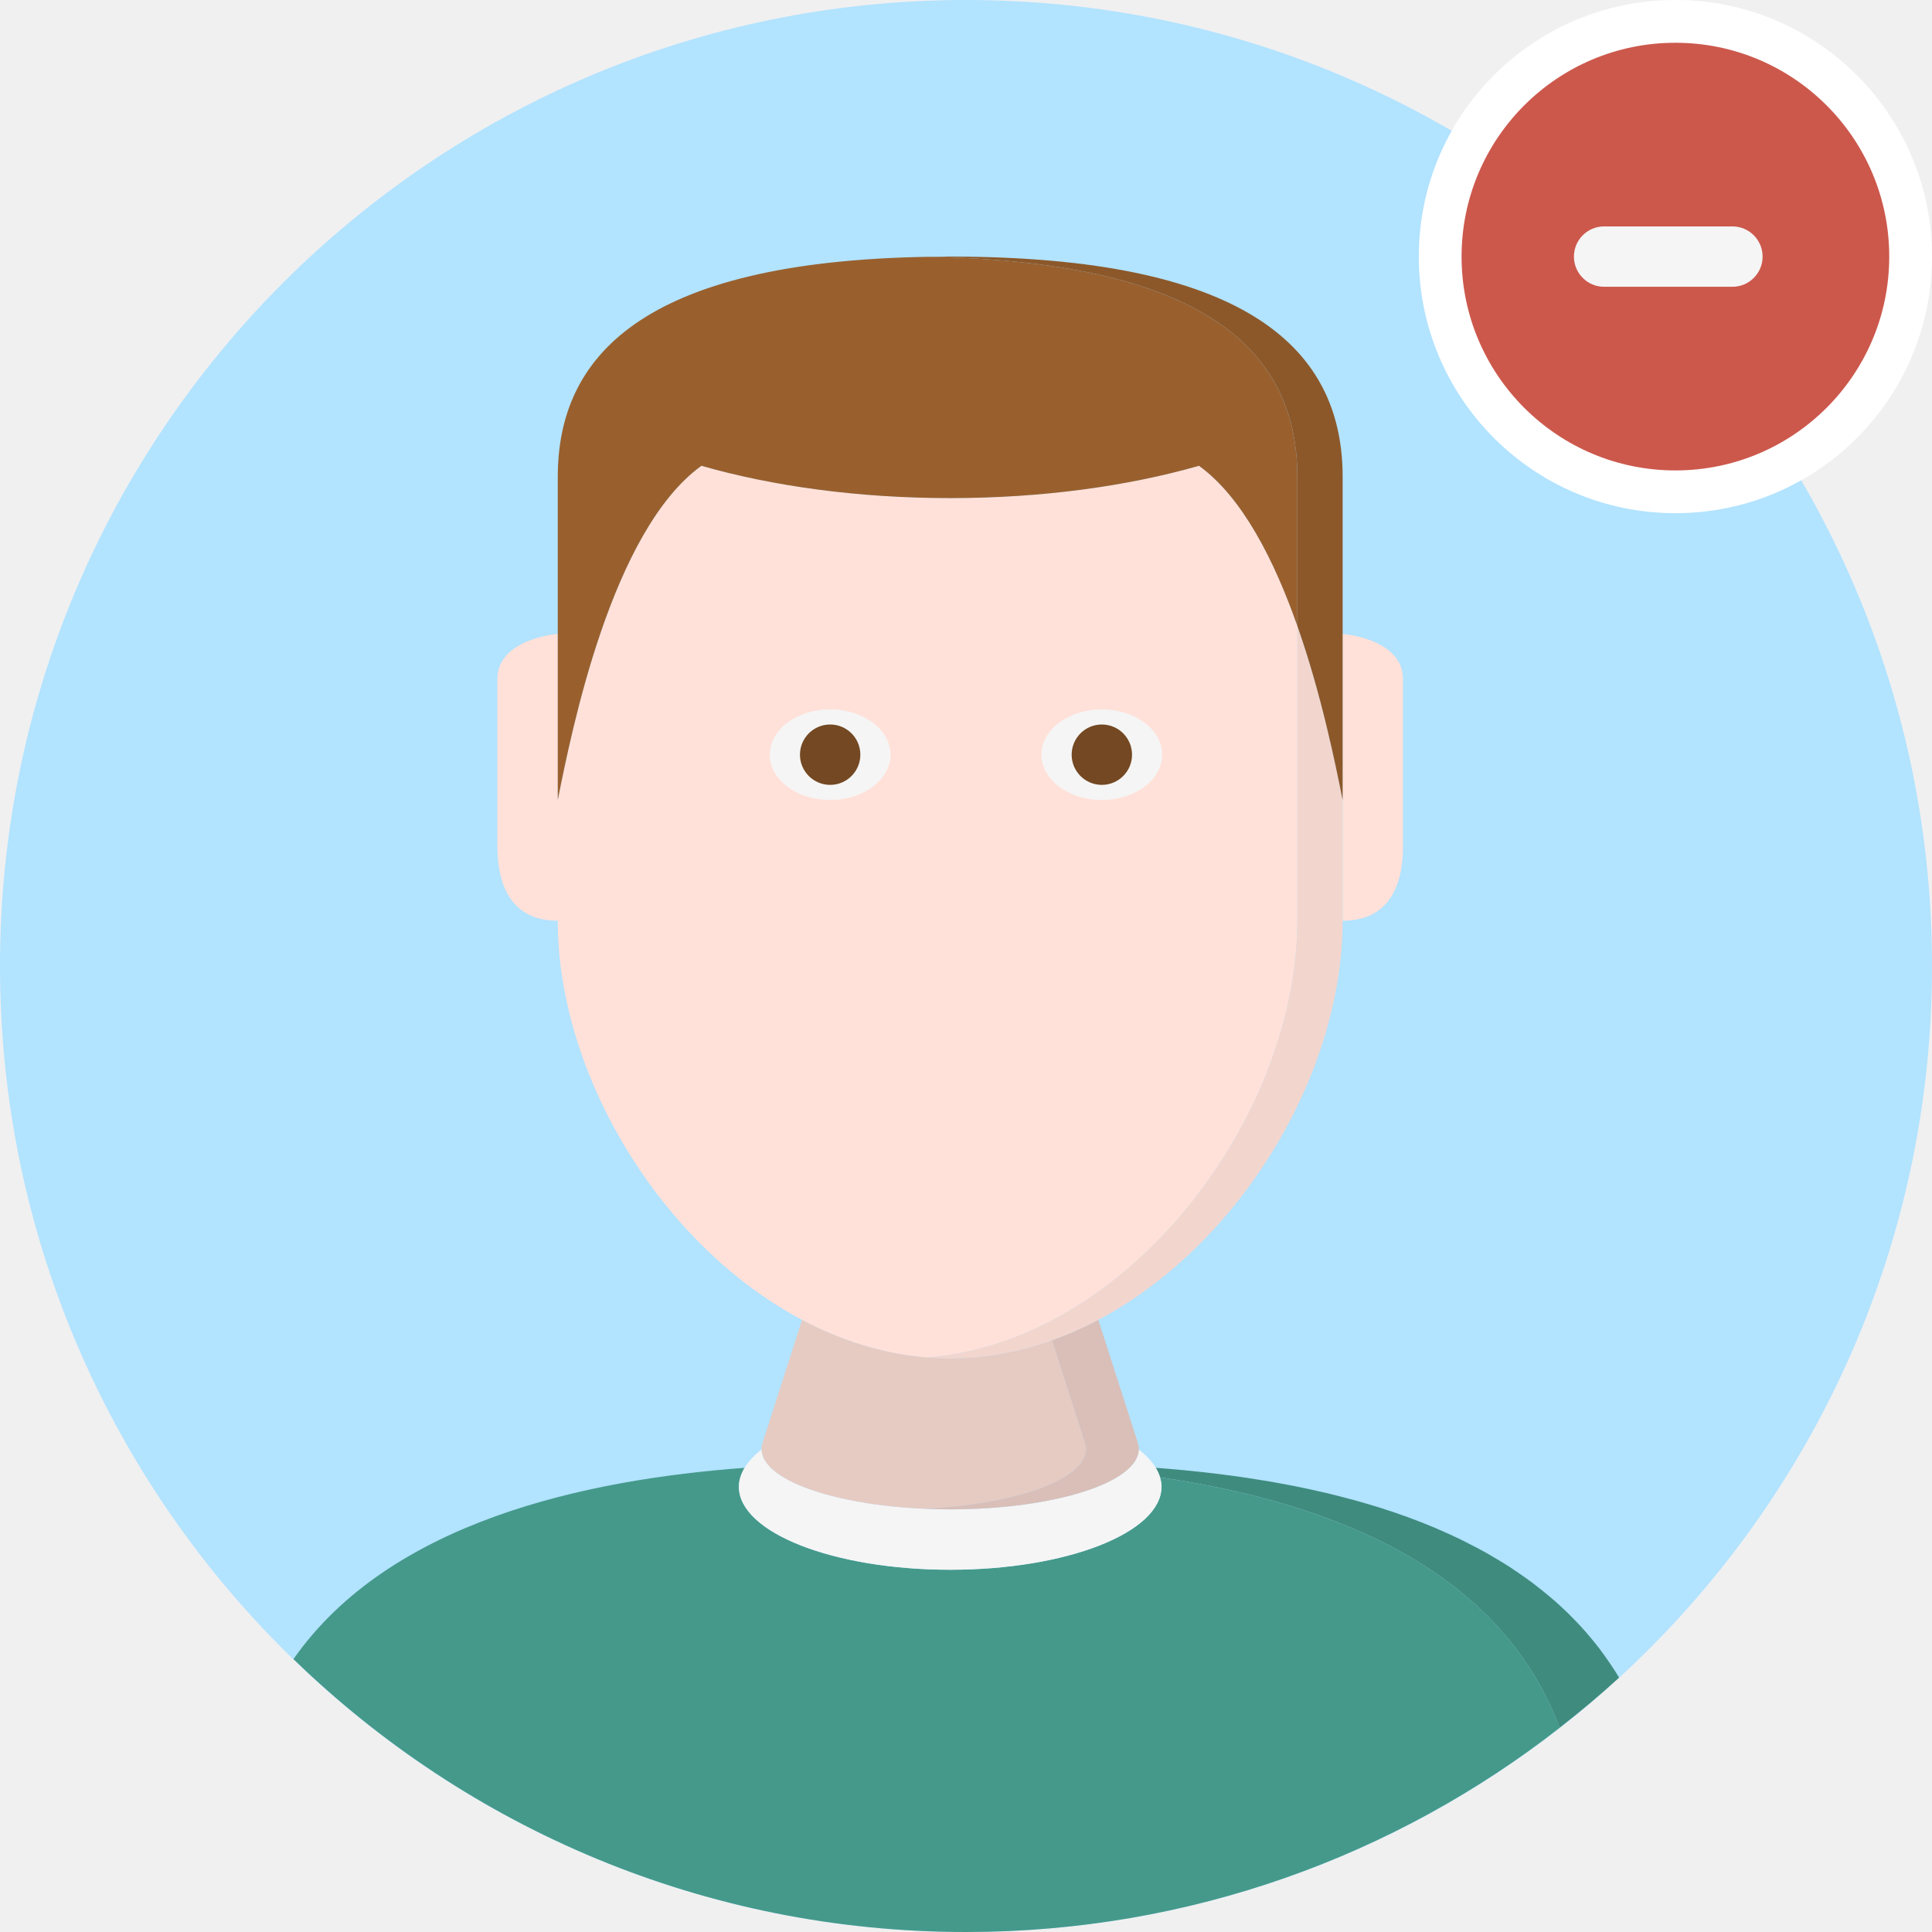
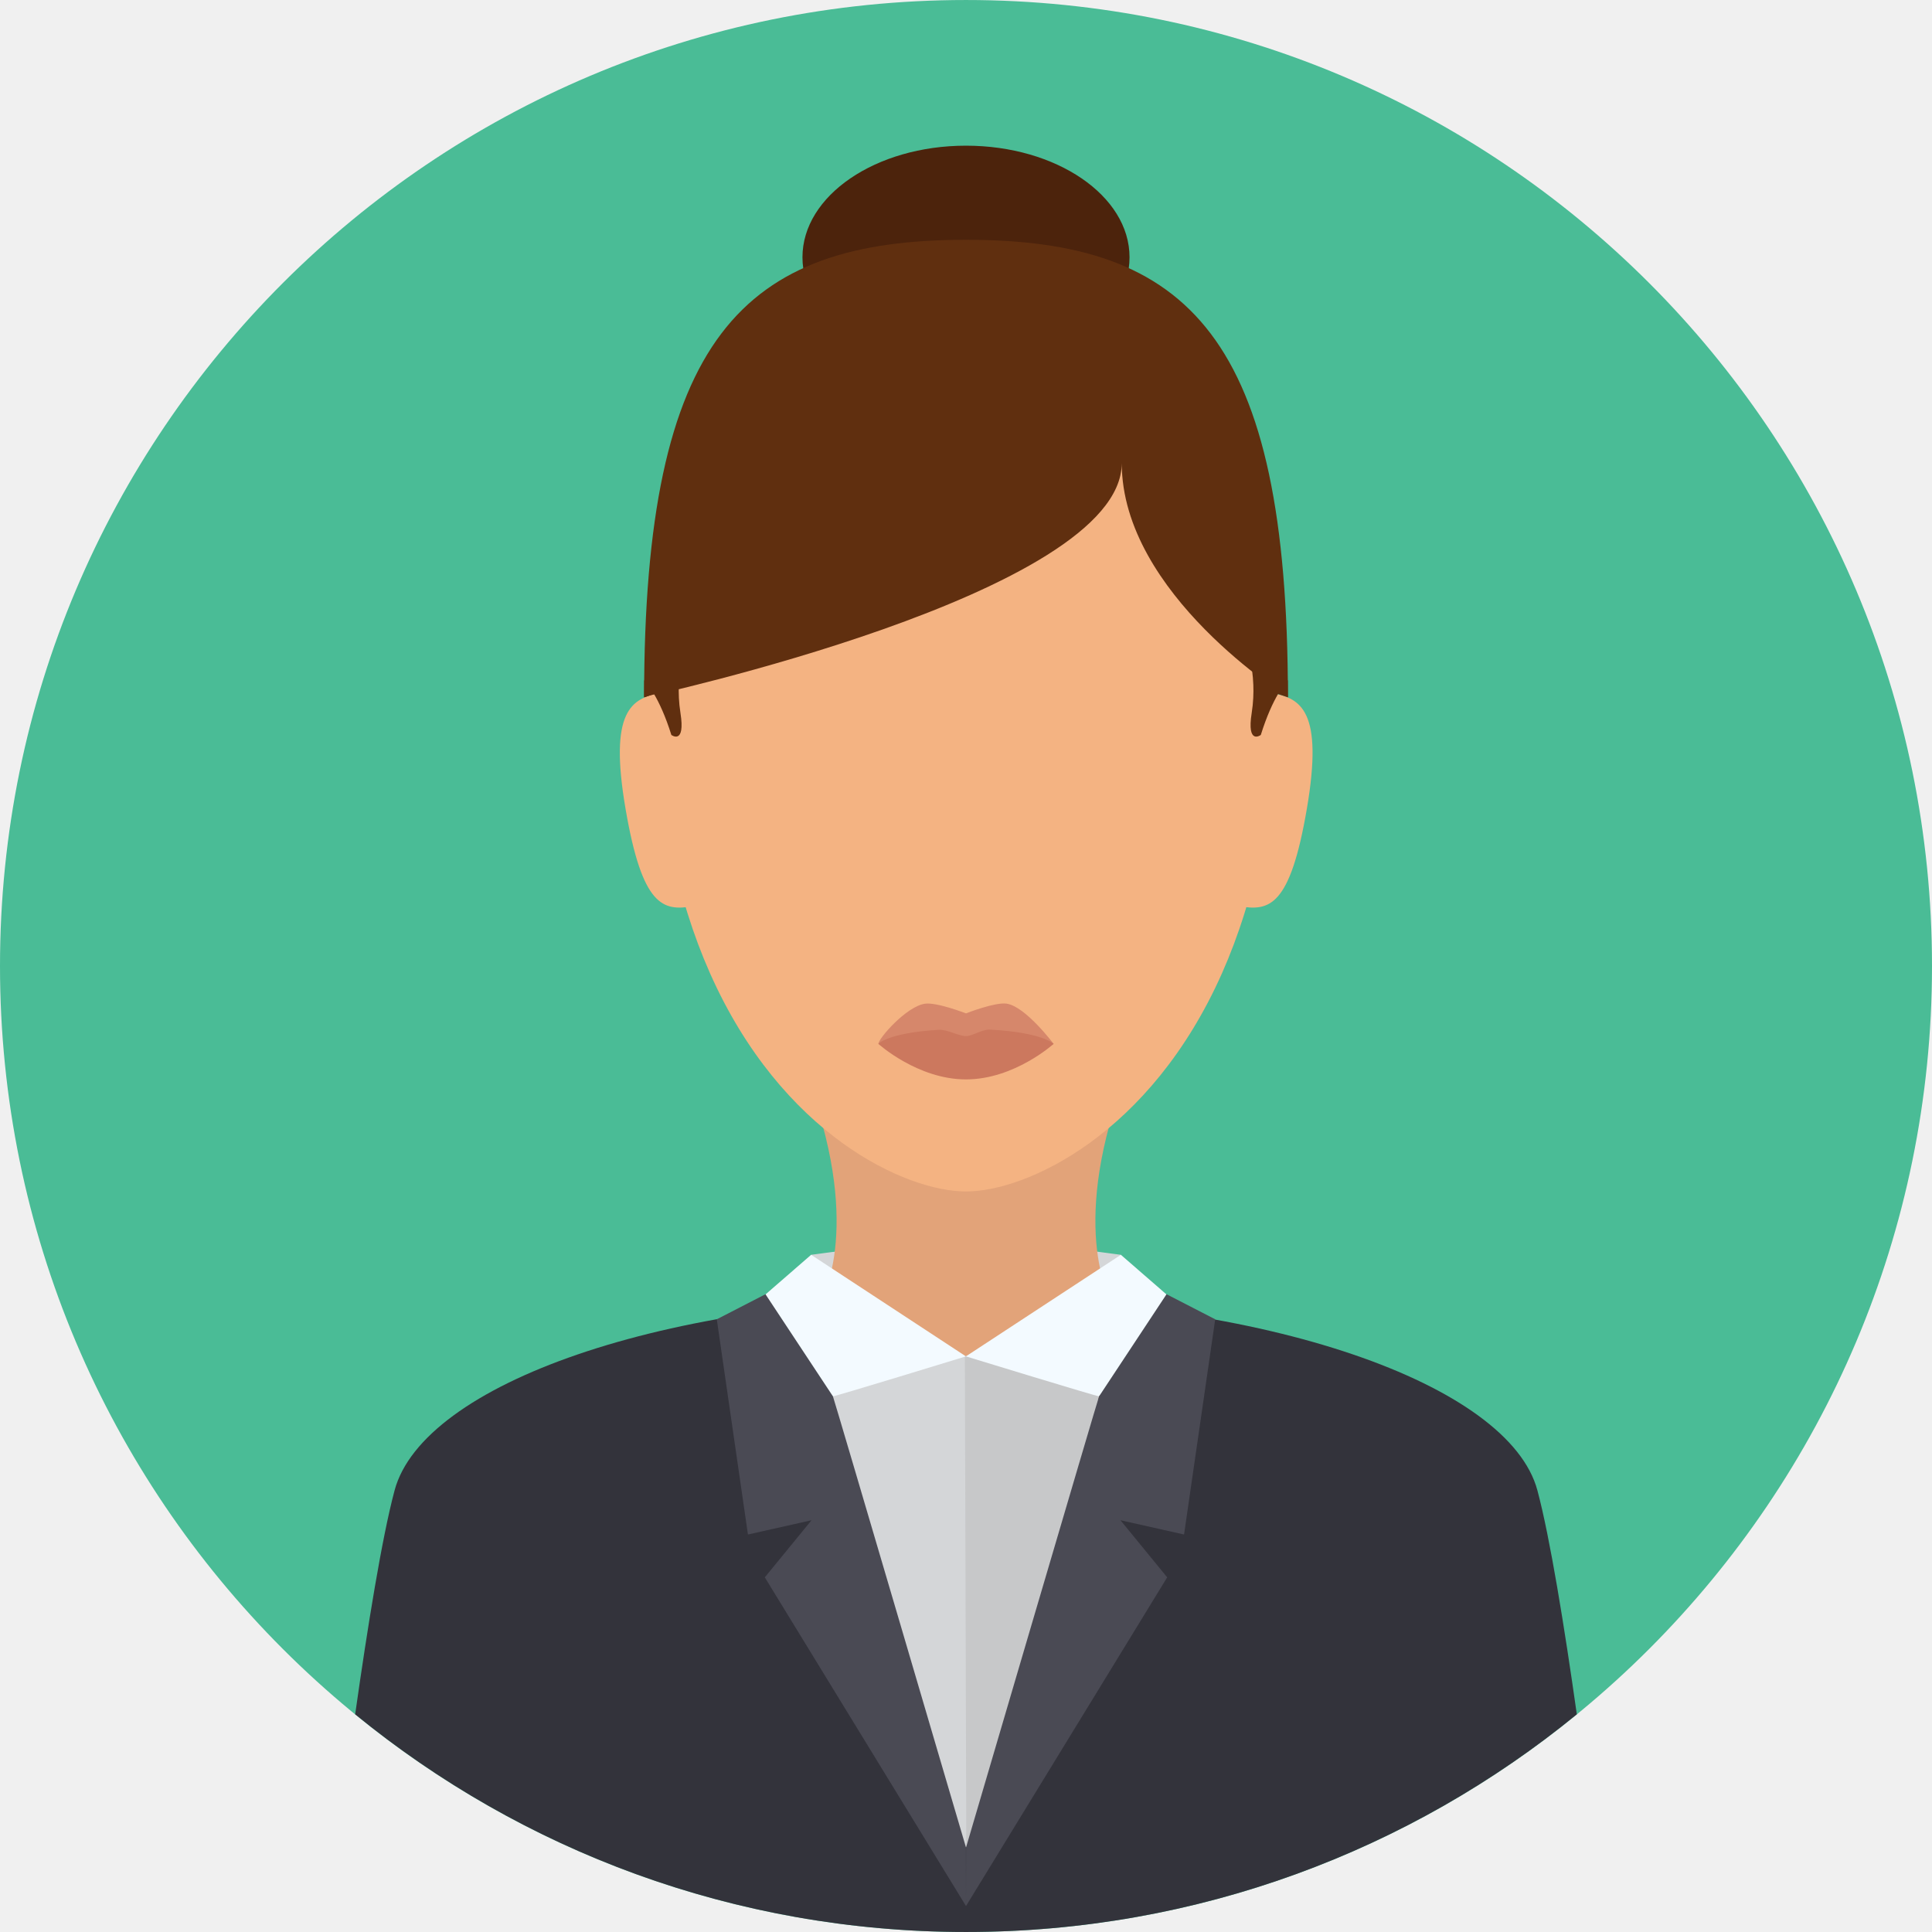
- <svg xmlns="http://www.w3.org/2000/svg" version="1.1" id="Layer_1" x="0px" y="0px" viewBox="0 0 512 512" style="enable-background:new 0 0 512 512;" xml:space="preserve">
-   <circle style="fill:#B2E3FF;" cx="256" cy="256" r="256" />
-   <circle style="fill:#FFFFFF;" cx="444" cy="68" r="68" />
-   <circle style="fill:#CC584C;" cx="444" cy="68" r="56.668" />
+ <svg xmlns="http://www.w3.org/2000/svg" version="1.1" id="Layer_1" x="0px" y="0px" viewBox="0 0 496.158 496.158" style="enable-background:new 0 0 496.158 496.158;" xml:space="preserve">
+   <path style="fill:#4ABC96;" d="M248.082,0.003C111.07,0.003,0,111.063,0,248.085c0,137.001,111.07,248.07,248.082,248.07  c137.006,0,248.076-111.069,248.076-248.07C496.158,111.062,385.088,0.003,248.082,0.003z" />
+   <path style="fill:#33333B;" d="M394.818,382.733c-7.312-27.279-69.907-49.333-147.073-49.333s-139.095,22.054-146.407,49.333  c-3.259,12.158-6.961,35.192-10.126,57.525c42.747,34.934,97.358,55.897,156.87,55.897c59.509,0,114.117-20.963,156.863-55.896  C401.78,417.926,398.078,394.891,394.818,382.733z" />
+   <polygon style="fill:#D4D6D8;" points="247.829,316.996 208.306,322.246 210.166,335.412 247.787,363.485 285.992,335.412   287.852,322.246 " />
+   <path style="fill:#E2A379;" d="M286.969,282.118h-77.78c12.136,36.588,0.978,53.294,0.978,53.294l26.912,12.917h22l26.912-12.917  C285.991,335.412,274.833,318.706,286.969,282.118z" />
+   <path style="fill:#F4B382;" d="M248.08,61.579c-44.047,0-79.754,21.167-79.754,113.596c0,31.266,5.595,55.765,13.973,74.673  c18.432,41.598,50.335,56.136,65.781,56.136s47.349-14.538,65.78-56.136c8.377-18.908,13.972-43.407,13.972-74.673  C327.832,82.746,292.125,61.579,248.08,61.579z" />
+   <path style="fill:#D6876B;" d="M258.511,257.746c-2.971-0.439-10.432,2.5-10.432,2.5s-7.566-2.931-10.561-2.48  c-4.798,0.722-11.939,8.953-11.939,10.313c0,0,10.074,5.25,22.5,5.25s22.5-5.25,22.5-5.25S263.382,258.466,258.511,257.746z" />
+   <path style="fill:#CC785E;" d="M254.206,264.411c-1.951-0.105-4.461,1.668-6.127,1.668c-1.925,0-4.809-1.753-7.025-1.617  c-13.15,0.81-15.475,3.617-15.475,3.617s10.074,9.125,22.5,9.125s22.5-9.125,22.5-9.125S267.862,265.144,254.206,264.411z" />
+   <path style="fill:#7F3E09;" d="M285.911,335.412c0,0-8.915,17.333-38.123,17.333c-29.209,0-37.543-17.333-37.543-17.333  s-7.015,54.667,37.91,54.667C293.079,390.079,285.911,335.412,285.911,335.412z" />
+   <path style="fill:#E2A379;" d="M247.829,316.996l-37.662,18.417c0,0,16.828,28.073,37.62,28.073s38.204-28.073,38.204-28.073  L247.829,316.996z" />
+   <ellipse style="fill:#4C230C;" cx="248.079" cy="66.079" rx="41.998" ry="28.668" />
+   <path style="fill:#602F0F;" d="M248.079,61.579c-57.333,0-82.667,25.072-82.667,117.5c0,0,122.667-26.5,122.667-60.147  c0,33.647,42.667,60.147,42.667,60.147C330.746,86.651,305.412,61.579,248.079,61.579z" />
  <g>
-     <path style="fill:#45998B;" d="M307.436,391.524c0.232,0.812,0.376,1.64,0.376,2.476c0,12.152-25.072,22-56,22s-56-9.848-56-22   c0-1.728,0.556-3.4,1.516-5.012c-41.768,3.1-93.948,14.076-119.556,50.692C123.864,484.412,186.696,512,256,512   c59.344,0,113.928-20.248,157.344-54.136C397.032,414.472,350.448,397.804,307.436,391.524z" />
-     <path style="fill:#45998B;" d="M399.988,415.204c0.788,0.508,1.556,1.04,2.328,1.568   C401.54,416.248,400.776,415.712,399.988,415.204z" />
-     <path style="fill:#45998B;" d="M393.696,411.424c0.756,0.424,1.492,0.872,2.236,1.312   C395.188,412.3,394.452,411.848,393.696,411.424z" />
-     <path style="fill:#45998B;" d="M426.252,440.232c0.588,0.856,1.184,1.708,1.744,2.592   C427.436,441.94,426.84,441.092,426.252,440.232z" />
-     <path style="fill:#45998B;" d="M421.808,434.336c0.66,0.796,1.316,1.592,1.948,2.416   C423.124,435.928,422.468,435.132,421.808,434.336z" />
-     <path style="fill:#45998B;" d="M416.928,428.912c0.712,0.728,1.416,1.464,2.108,2.216   C418.348,430.376,417.644,429.64,416.928,428.912z" />
-     <path style="fill:#45998B;" d="M380.368,404.932c0.412,0.172,0.808,0.368,1.216,0.544   C381.176,405.3,380.78,405.104,380.368,404.932z" />
-     <path style="fill:#45998B;" d="M387.144,408.008c0.664,0.324,1.308,0.676,1.968,1.008   C388.452,408.68,387.808,408.328,387.144,408.008z" />
-     <path style="fill:#45998B;" d="M411.636,423.928c0.756,0.656,1.5,1.332,2.236,2.012   C413.136,425.26,412.396,424.584,411.636,423.928z" />
-     <path style="fill:#45998B;" d="M405.98,419.368c0.784,0.584,1.548,1.188,2.312,1.796   C407.528,420.556,406.764,419.952,405.98,419.368z" />
-     <path style="fill:#45998B;" d="M312.132,389.472c0.724,0.064,1.456,0.136,2.184,0.208   C313.588,389.608,312.86,389.54,312.132,389.472z" />
-     <path style="fill:#45998B;" d="M357.076,397.084c0.52,0.14,1.048,0.264,1.568,0.408   C358.124,397.348,357.596,397.224,357.076,397.084z" />
-     <path style="fill:#45998B;" d="M349.24,395.16c0.672,0.152,1.348,0.296,2.02,0.452C350.584,395.456,349.912,395.312,349.24,395.16z   " />
-     <path style="fill:#45998B;" d="M307.112,389.056c-0.268-0.02-0.544-0.048-0.812-0.068l0.004,0.004   C306.568,389.016,306.84,389.036,307.112,389.056z" />
-     <path style="fill:#45998B;" d="M341.584,393.556c0.752,0.144,1.5,0.284,2.252,0.436C343.08,393.84,342.332,393.7,341.584,393.556z" />
-     <path style="fill:#45998B;" d="M365.724,399.572c0.068,0.02,0.136,0.04,0.204,0.06C365.86,399.612,365.792,399.596,365.724,399.572   z" />
-     <path style="fill:#45998B;" d="M319.3,390.2c0.768,0.084,1.536,0.176,2.308,0.268C320.832,390.376,320.068,390.284,319.3,390.2z" />
-     <path style="fill:#45998B;" d="M334.052,392.22c0.78,0.128,1.556,0.252,2.336,0.384   C335.608,392.468,334.832,392.344,334.052,392.22z" />
-     <path style="fill:#45998B;" d="M326.608,391.108c0.788,0.108,1.576,0.216,2.368,0.328   C328.184,391.324,327.396,391.216,326.608,391.108z" />
-   </g>
-   <path style="fill:#3F8C7F;" d="M429.084,444.584c-0.356-0.596-0.72-1.176-1.088-1.76c-0.56-0.884-1.156-1.736-1.744-2.592  c-0.812-1.18-1.632-2.352-2.496-3.48c-0.632-0.824-1.288-1.62-1.948-2.416c-0.904-1.092-1.82-2.168-2.772-3.208  c-0.688-0.752-1.392-1.488-2.108-2.216c-0.996-1.016-2.012-2.008-3.056-2.972c-0.736-0.68-1.476-1.356-2.236-2.012  c-1.092-0.948-2.212-1.868-3.348-2.768c-0.764-0.604-1.528-1.212-2.312-1.796c-1.2-0.892-2.424-1.752-3.664-2.596  c-0.772-0.524-1.54-1.06-2.328-1.568c-1.328-0.856-2.688-1.668-4.052-2.468c-0.744-0.436-1.48-0.888-2.236-1.312  c-1.504-0.84-3.04-1.632-4.584-2.412c-0.656-0.332-1.304-0.684-1.968-1.008c-1.828-0.888-3.684-1.72-5.56-2.532  c-0.408-0.176-0.808-0.372-1.216-0.544c-4.7-1.984-9.528-3.74-14.44-5.296c-0.068-0.02-0.136-0.04-0.204-0.06  c-2.344-0.74-4.708-1.432-7.084-2.084c-0.52-0.144-1.044-0.268-1.568-0.408c-1.936-0.512-3.872-1.012-5.82-1.472  c-0.672-0.16-1.348-0.3-2.02-0.452c-1.8-0.408-3.6-0.804-5.408-1.168c-0.752-0.152-1.5-0.292-2.252-0.436  c-1.736-0.332-3.464-0.656-5.196-0.952c-0.78-0.132-1.556-0.26-2.336-0.384c-1.696-0.276-3.388-0.54-5.08-0.784  c-0.792-0.112-1.58-0.224-2.368-0.328c-1.676-0.228-3.34-0.44-5-0.64c-0.772-0.092-1.54-0.18-2.308-0.268  c-1.672-0.188-3.328-0.36-4.98-0.52c-0.728-0.072-1.46-0.144-2.184-0.208c-1.692-0.152-3.364-0.292-5.024-0.416  c-0.272-0.02-0.54-0.04-0.812-0.06c0.492,0.828,0.888,1.668,1.136,2.528c43.016,6.28,89.596,22.948,105.908,66.34  C418.76,453.632,424.028,449.228,429.084,444.584z" />
-   <path style="fill:#F5F5F5;" d="M251.812,416c30.928,0,56-9.848,56-22c0-0.84-0.144-1.664-0.376-2.476  c-0.244-0.86-0.644-1.7-1.136-2.528l-0.004-0.004c-1.016-1.708-2.536-3.34-4.5-4.868c-0.164,8.78-22.48,15.876-49.984,15.876  c-2.348,0-4.64-0.068-6.9-0.168c-0.032,0-0.068,0-0.1-0.004c0.008,0,0.016,0,0.024,0c-24.204-1.084-42.856-7.68-43.008-15.704  c-1.964,1.532-3.484,3.16-4.5,4.868c-0.956,1.612-1.516,3.284-1.516,5.012C195.812,406.152,220.884,416,251.812,416z" />
-   <g>
-     <path style="fill:#E6CBC3;" d="M251.812,399.996c-2.348,0-4.644-0.076-6.9-0.168C247.172,399.928,249.464,399.996,251.812,399.996z   " />
-     <path style="fill:#E6CBC3;" d="M244.836,399.824c24.276-1.092,42.976-7.736,42.976-15.8c0-0.592-0.124-1.188-0.328-1.772h0.02   l-8.704-27.076c-8.664,3.088-17.712,4.824-26.988,4.824c-1.992,0-3.972-0.1-5.944-0.252c-0.02,0-0.036,0-0.056-0.004   c0.004,0,0.012,0,0.016,0c-11.624-0.916-22.836-4.448-33.268-9.968l-10.444,32.476h0.024c-0.204,0.584-0.328,1.18-0.328,1.772   c0,0.032,0.016,0.064,0.016,0.096C201.976,392.14,220.632,398.74,244.836,399.824z" />
-   </g>
-   <path style="fill:#D9BFB8;" d="M287.504,382.252h-0.02c0.204,0.584,0.328,1.18,0.328,1.772c0,8.06-18.7,14.708-42.976,15.8  c-0.008,0-0.016,0-0.024,0c0.032,0,0.068,0,0.1,0.004c2.256,0.092,4.548,0.168,6.9,0.168c27.508,0,49.82-7.096,49.984-15.876  c0-0.032,0.016-0.064,0.016-0.096c0-0.596-0.124-1.188-0.328-1.772h0.02l-10.44-32.476c-3.98,2.104-8.076,3.908-12.264,5.4  L287.504,382.252z" />
-   <g>
-     <path style="fill:#FFE1D9;" d="M355.812,244c12,0,16-8.908,16-19.724V180c0-10.82-16-12-16-12v44V244z" />
-     <path style="fill:#FFE1D9;" d="M343.812,244v-76v-2.12c-6.052-17.2-14.484-34.04-26.064-42.44c-18.92,5.404-41.58,8.56-65.936,8.56   c-24.36,0-47.016-3.152-65.936-8.56c-23.784,17.236-34.36,70.04-38.064,88.56v-44c0,0-16,1.18-16,12v44.276   c0,10.816,4,19.724,16,19.724c0,40.772,27.34,85.984,64.748,105.776c10.432,5.52,21.644,9.052,33.268,9.968   C299.116,355.52,343.812,296.136,343.812,244z" />
-     <path style="fill:#FFE1D9;" d="M251.812,360c-1.992,0-3.972-0.1-5.944-0.252C247.84,359.9,249.82,360,251.812,360z" />
+     <path style="fill:#F4B382;" d="M169.766,177.962c-7.624,1.304-13.423,4.587-9.122,29.746c4.303,25.159,9.645,26.329,17.268,25.025   L169.766,177.962z" />
+     <path style="fill:#F4B382;" d="M326.491,177.962l-8.146,54.771c7.625,1.304,12.967,0.134,17.268-25.025   S334.114,179.266,326.491,177.962z" />
  </g>
  <g>
-     <path style="fill:#F2D6CE;" d="M245.824,68.06c1.968-0.032,3.948-0.06,5.988-0.06c-2.048,0-4.032,0.028-6,0.06   c0.008,0,0.016,0,0.024,0c0.004,0,0.008,0,0.008,0C245.84,68.06,245.832,68.06,245.824,68.06z" />
-     <path style="fill:#F2D6CE;" d="M343.856,165.996c-0.012-0.04-0.028-0.08-0.044-0.116V168v76c0,52.136-44.696,111.52-97.984,115.744   c-0.004,0-0.012,0-0.016,0c0.02,0,0.036,0,0.056,0.004c1.972,0.152,3.952,0.252,5.944,0.252c9.276,0,18.324-1.736,26.988-4.824   c4.188-1.492,8.284-3.296,12.264-5.4c37.408-19.792,64.748-65,64.748-105.776v-32C353.916,202.524,350.2,184.068,343.856,165.996z" />
+     <path style="fill:#602F0F;" d="M174.746,183.079c-0.427-2.699-0.49-5.166-0.419-7.147c0.103-2.851,0.486-4.687,0.486-4.687   l-9.375,3.5c-0.017,1.428-0.026,2.872-0.026,4.333c0,0,1.012-0.325,2.799-0.944c-0.084,0.029-0.174,0.061-0.255,0.088   c1.288,2.19,2.903,5.552,4.457,10.522C172.413,188.746,176.075,191.474,174.746,183.079z" />
+     <path style="fill:#602F0F;" d="M330.72,174.732l-9.337-3.486c0,0,0.386,1.845,0.487,4.708c0.07,1.978,0.006,4.436-0.42,7.126   c-1.328,8.394,2.334,5.667,2.334,5.667c1.55-4.96,3.154-8.322,4.431-10.516c1.62,0.557,2.53,0.849,2.53,0.849   C330.746,177.613,330.737,176.164,330.72,174.732z" />
  </g>
-   <path style="fill:#99602E;" d="M185.876,123.44c18.92,5.408,41.576,8.56,65.936,8.56c24.356,0,47.016-3.156,65.936-8.56  c11.58,8.396,20.012,25.236,26.064,42.44c0.012,0.04,0.028,0.08,0.044,0.116c-0.016-0.044-0.028-0.084-0.044-0.128v-39.48  c0-1.976-0.084-3.928-0.264-5.856c-2.688-28.86-26.436-51.28-97.7-52.472c-0.004,0-0.004,0-0.008,0  c-76.064,1.26-98.024,26.692-98.024,58.328V168v44C151.516,193.48,162.092,140.676,185.876,123.44z" />
-   <path style="fill:#8C582A;" d="M245.848,68.06c71.264,1.192,95.012,23.616,97.7,52.472c0.18,1.924,0.264,3.876,0.264,5.856v39.48  c0.016,0.044,0.028,0.084,0.044,0.128c6.344,18.072,10.06,36.528,11.956,46.004v-44v-41.612c0-1.016-0.024-2.02-0.068-3.024  C354.312,92.34,330.208,68,251.812,68c-2.04,0-4.02,0.028-5.988,0.06C245.832,68.06,245.84,68.06,245.848,68.06z" />
+   <path style="fill:#C7C8C9;" d="M247.787,348.329l-37.542-12.917c0,0,20.221,139,37.909,139s37.756-139,37.756-139L247.787,348.329z" />
+   <path style="fill:#D4D6D8;" d="M247.787,348.329l-41.708-12.917c0,0,41.979,139,42.076,139L247.787,348.329z" />
  <g>
-     <path style="fill:#F5F5F5;" d="M459.108,76h-34c-4.416,0-8-3.584-8-8s3.584-8,8-8h34c4.416,0,8,3.584,8,8S463.528,76,459.108,76z" />
-     <ellipse style="fill:#F5F5F5;" cx="220" cy="200" rx="16" ry="12" />
+     <path style="fill:#F3FAFF;" d="M287.852,322.246l-39.794,26.083c0,0,34.03,10.426,34.198,10.259l23.489-20.796L287.852,322.246z" />
+     <path style="fill:#F3FAFF;" d="M208.305,322.246l-17.893,15.547l23.489,20.796c0.167,0.167,34.157-10.259,34.157-10.259   L208.305,322.246z" />
  </g>
-   <circle style="fill:#734822;" cx="220" cy="200" r="8" />
-   <ellipse style="fill:#F5F5F5;" cx="292" cy="200" rx="16" ry="12" />
-   <circle style="fill:#734822;" cx="292" cy="200" r="8" />
+   <g>
+     <path style="fill:#4A4A54;" d="M248.079,489.495l-0.021-15.083c0,0-33.99-115.657-34.157-115.824l-17.322-26.217l-12.5,6.438   l8,55.27l16.333-3.667l-12,14.667L248.079,489.495z" />
+     <path style="fill:#4A4A54;" d="M312.079,338.808l-12.5-6.438l-17.322,26.218c-0.167,0.167-34.157,115.824-34.157,115.824   l-0.021,15.083l51.667-84.416l-12-14.667l16.333,3.667L312.079,338.808z" />
+   </g>
  <g>
</g>
  <g>
</g>
  <g>
</g>
  <g>
</g>
  <g>
</g>
  <g>
</g>
  <g>
</g>
  <g>
</g>
  <g>
</g>
  <g>
</g>
  <g>
</g>
  <g>
</g>
  <g>
</g>
  <g>
</g>
  <g>
</g>
</svg>
